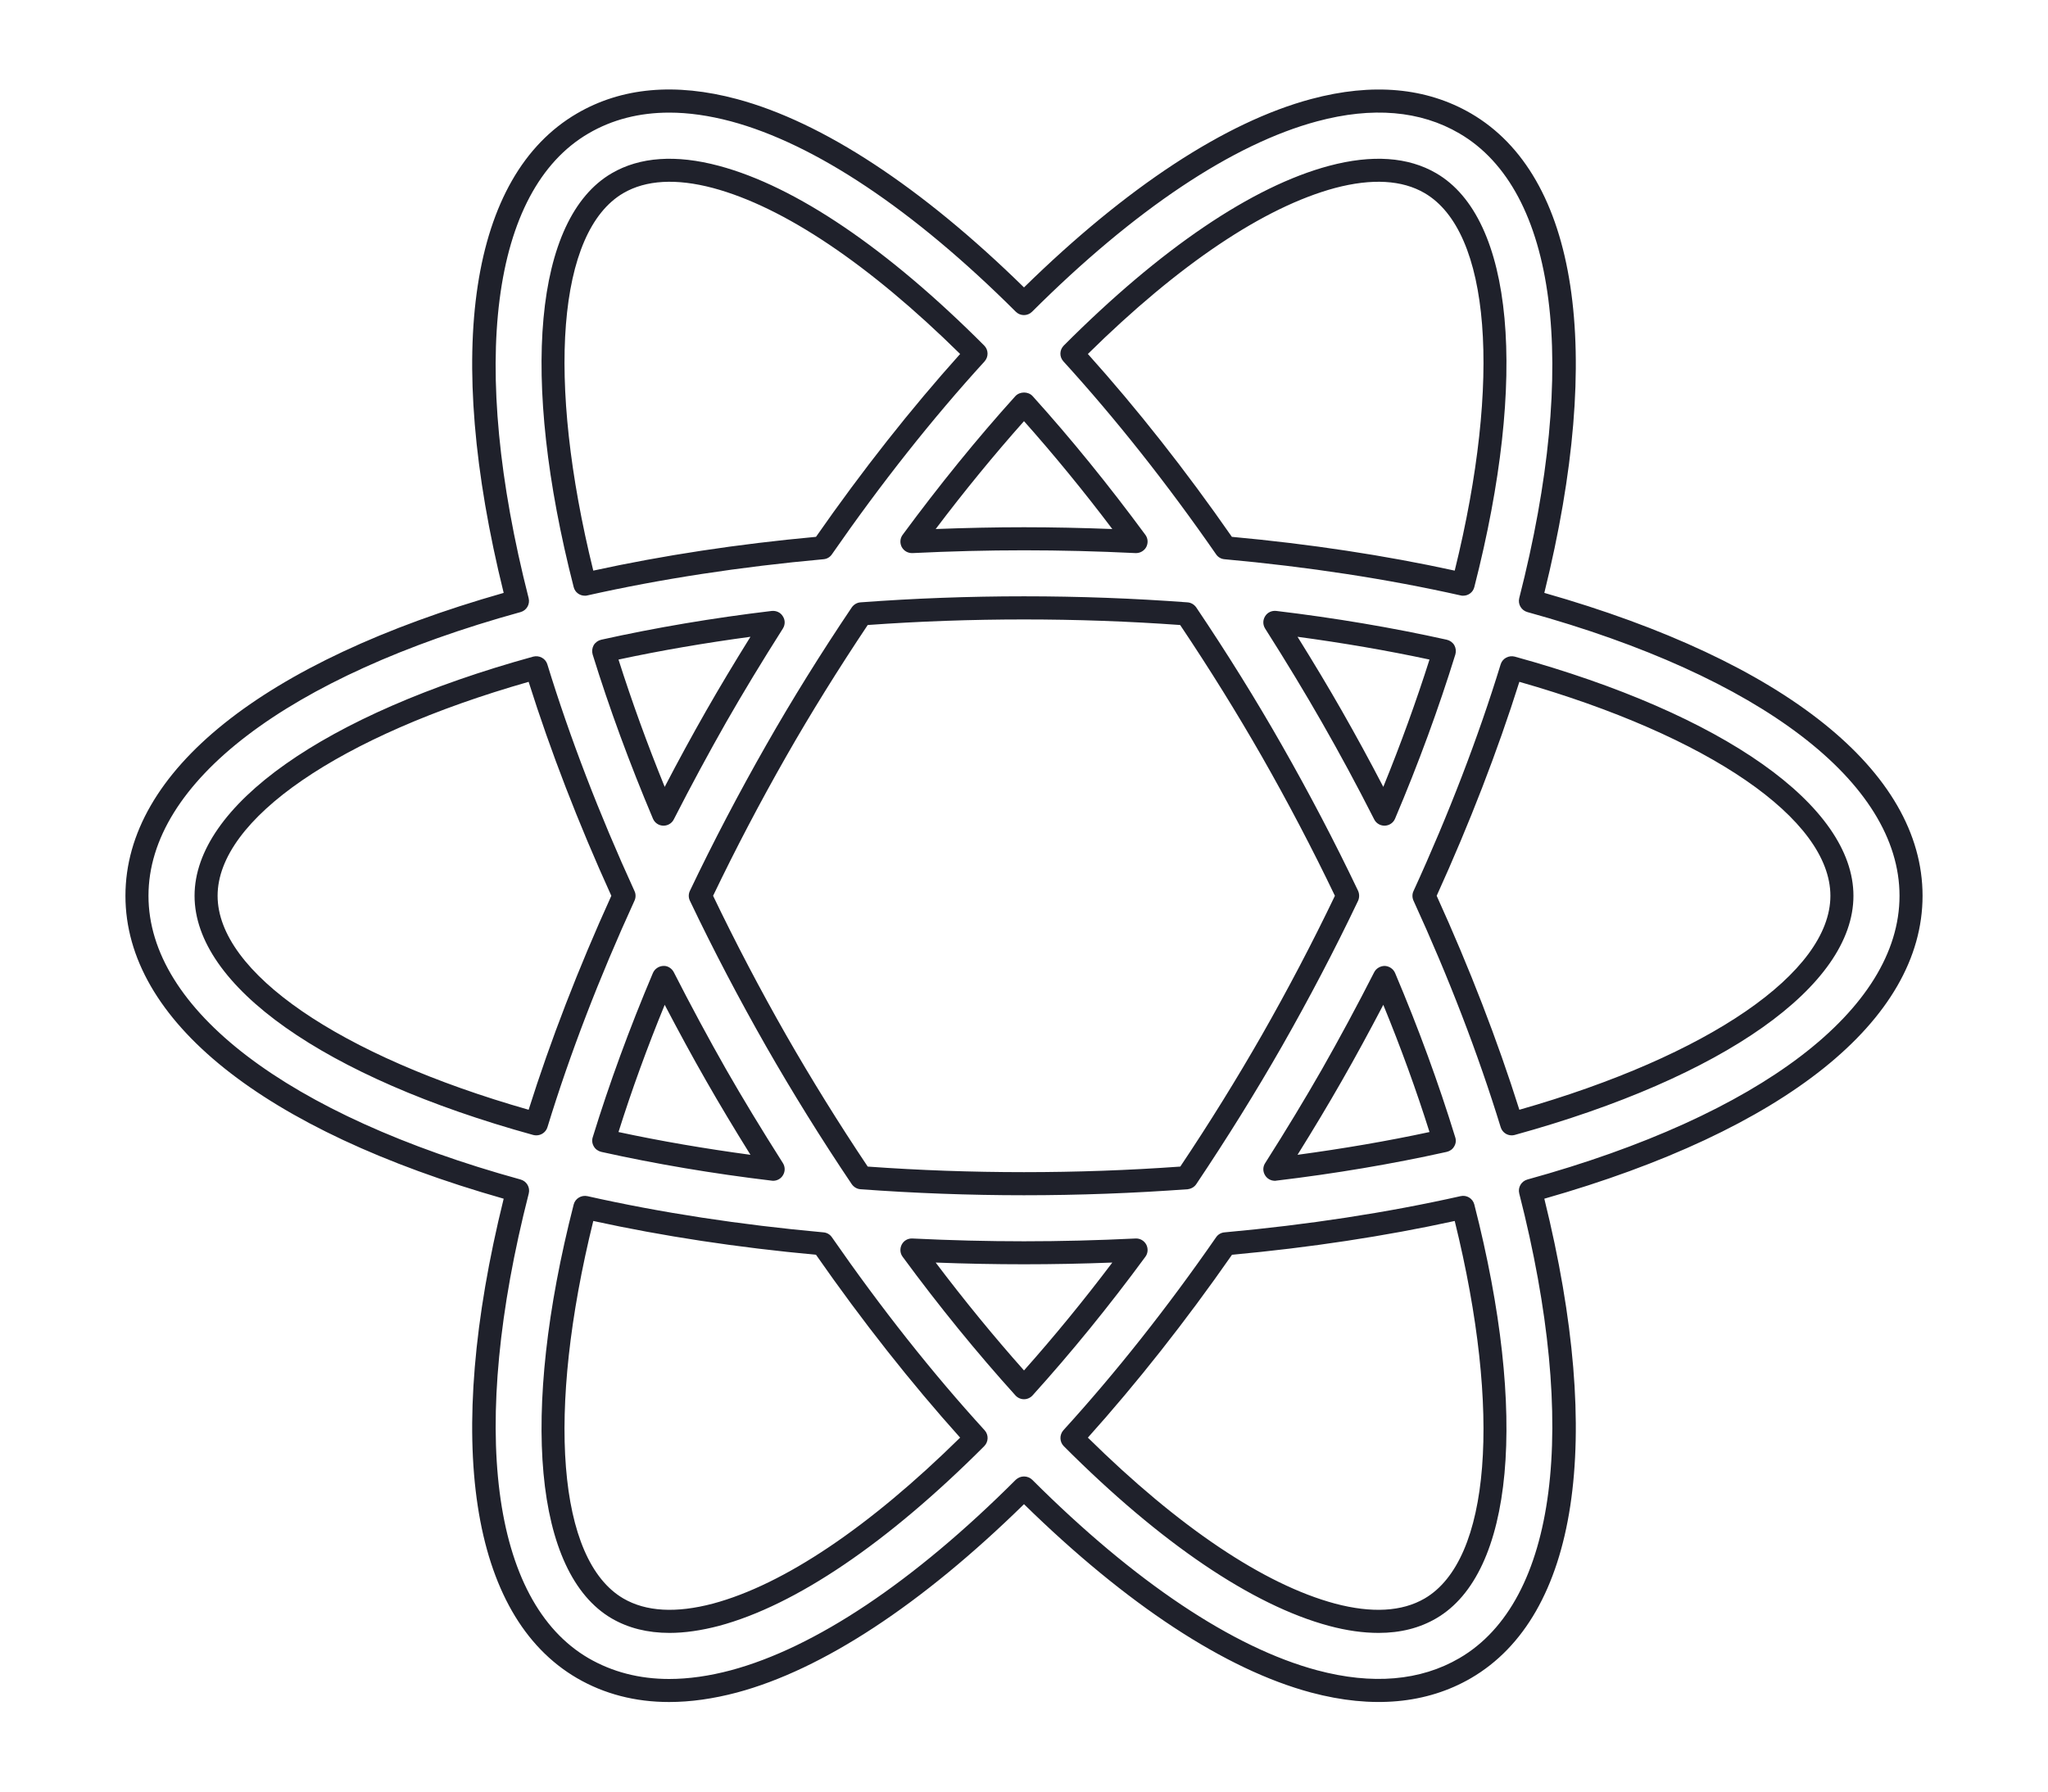
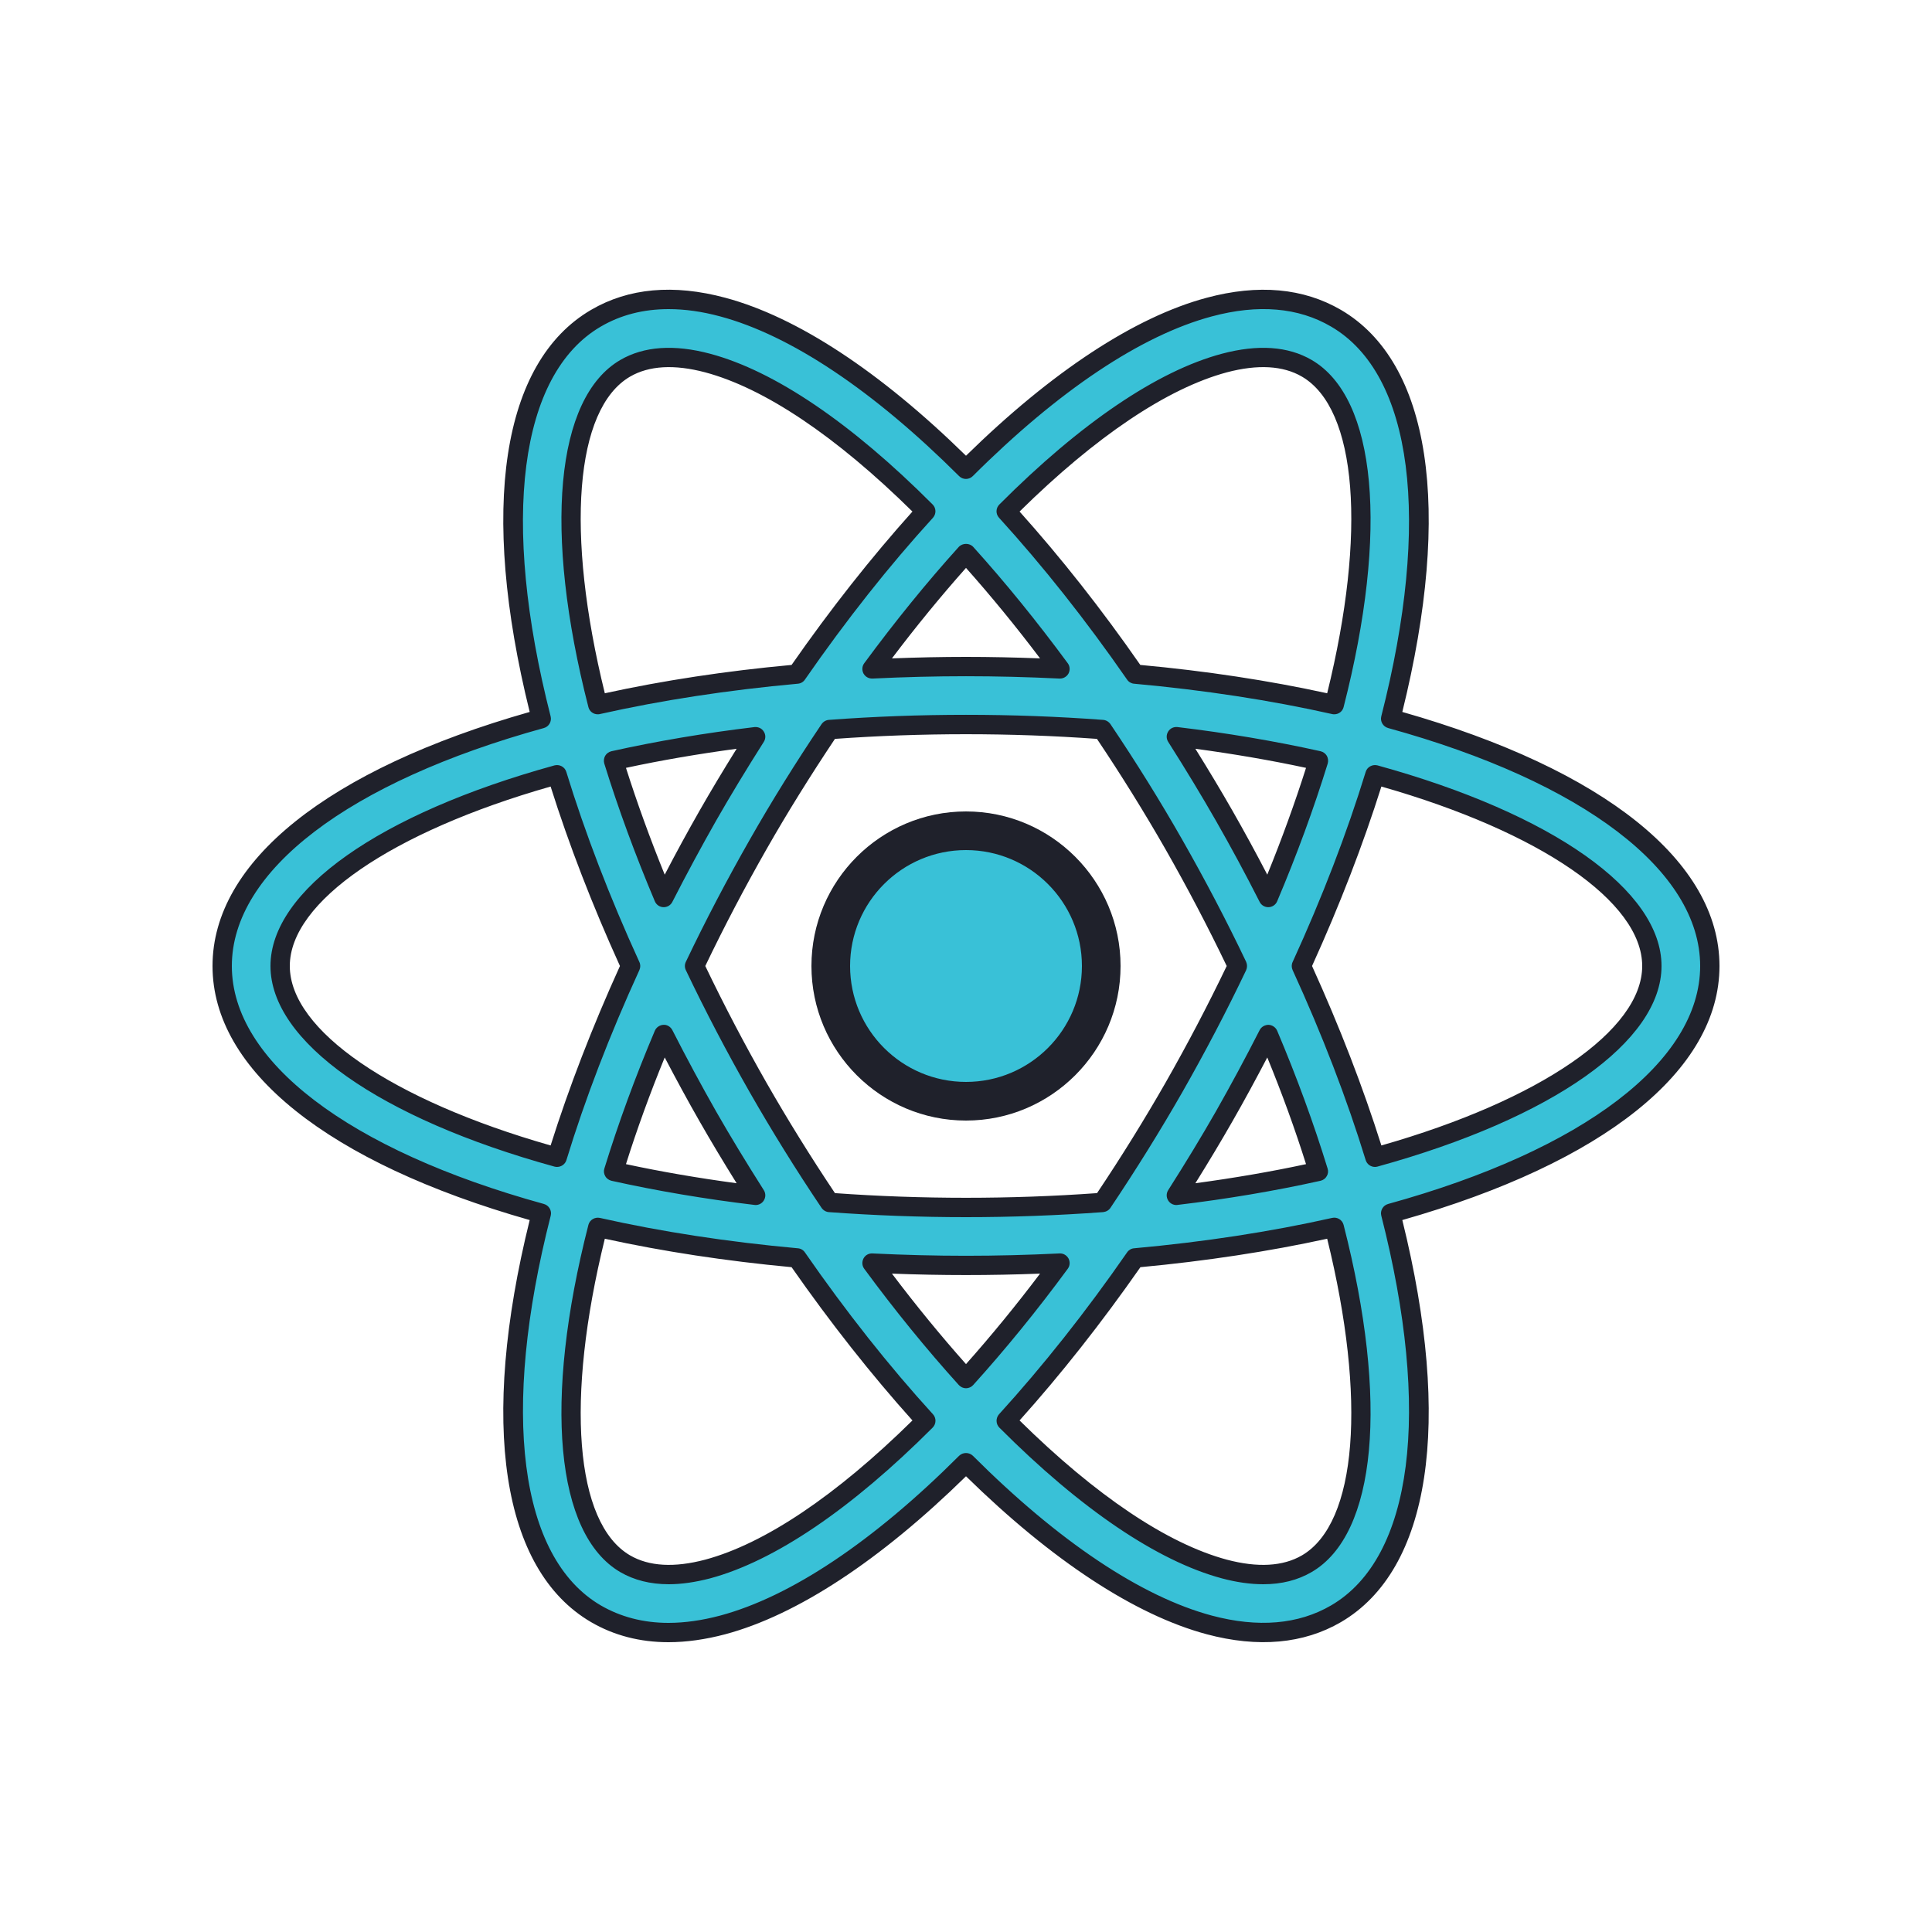
- <svg xmlns="http://www.w3.org/2000/svg" width="16" height="14" viewBox="0 0 16 14" fill="none">
-   <path d="M5.227 13.3C4.962 13.3 4.72 13.237 4.507 13.113C3.673 12.626 3.466 11.263 3.935 9.367C2.055 8.832 0.98 7.972 0.98 7C0.98 6.028 2.055 5.168 3.935 4.633C3.466 2.737 3.673 1.374 4.507 0.887C4.856 0.683 5.276 0.645 5.757 0.774C6.426 0.953 7.2 1.462 8 2.246C8.8 1.462 9.574 0.953 10.243 0.774C10.724 0.645 11.144 0.684 11.493 0.887C12.327 1.374 12.534 2.737 12.065 4.633C13.944 5.168 15.02 6.028 15.02 7C15.02 7.972 13.944 8.832 12.065 9.367C12.534 11.263 12.327 12.626 11.493 13.113C11.146 13.315 10.722 13.354 10.243 13.226C9.574 13.047 8.8 12.538 8 11.754C7.2 12.538 6.426 13.047 5.757 13.226C5.572 13.275 5.395 13.3 5.228 13.3C5.228 13.3 5.227 13.3 5.227 13.3ZM5.229 0.88C4.995 0.88 4.783 0.934 4.597 1.043C3.837 1.487 3.663 2.844 4.13 4.674C4.142 4.722 4.114 4.77 4.067 4.783C2.247 5.285 1.16 6.114 1.16 7C1.16 7.886 2.247 8.715 4.067 9.217C4.114 9.23 4.143 9.278 4.131 9.326C3.663 11.156 3.837 12.513 4.597 12.957C4.783 13.065 4.995 13.12 5.227 13.12C5.227 13.12 5.228 13.12 5.228 13.12C5.379 13.12 5.541 13.097 5.71 13.052C6.366 12.876 7.137 12.362 7.936 11.563C7.972 11.529 8.028 11.529 8.064 11.563C8.863 12.361 9.633 12.876 10.29 13.052C10.721 13.167 11.097 13.135 11.402 12.957C12.163 12.513 12.337 11.156 11.869 9.326C11.857 9.278 11.886 9.23 11.933 9.217C13.753 8.715 14.84 7.886 14.84 7C14.84 6.114 13.753 5.285 11.933 4.783C11.886 4.77 11.857 4.722 11.869 4.674C12.337 2.844 12.163 1.487 11.402 1.043C11.097 0.864 10.722 0.832 10.29 0.948C9.633 1.124 8.863 1.638 8.063 2.436C8.028 2.471 7.971 2.471 7.936 2.436C7.136 1.638 6.366 1.124 5.71 0.948C5.54 0.903 5.38 0.88 5.229 0.88ZM10.77 12.76C10.65 12.76 10.521 12.742 10.383 12.705C9.784 12.544 9.067 12.059 8.311 11.301C8.277 11.267 8.276 11.212 8.308 11.176C8.715 10.729 9.117 10.222 9.501 9.668C9.516 9.646 9.54 9.632 9.567 9.63C10.217 9.571 10.837 9.476 11.411 9.347C11.458 9.336 11.506 9.365 11.518 9.412C11.939 11.055 11.825 12.294 11.221 12.646C11.091 12.722 10.941 12.76 10.77 12.76ZM8.499 11.234C9.21 11.935 9.876 12.382 10.43 12.531C10.717 12.607 10.953 12.594 11.13 12.491C11.644 12.191 11.734 11.038 11.365 9.541C10.82 9.66 10.235 9.749 9.625 9.805C9.262 10.326 8.883 10.806 8.499 11.234ZM5.231 12.76C5.059 12.76 4.908 12.722 4.779 12.647C4.175 12.294 4.061 11.055 4.482 9.412C4.494 9.365 4.542 9.337 4.589 9.347C5.162 9.476 5.783 9.571 6.433 9.63C6.46 9.632 6.484 9.646 6.499 9.668C6.883 10.222 7.284 10.729 7.692 11.176C7.725 11.212 7.723 11.267 7.689 11.301C6.933 12.058 6.216 12.544 5.617 12.705C5.479 12.741 5.35 12.76 5.231 12.76ZM4.635 9.541C4.266 11.038 4.356 12.191 4.87 12.491C5.047 12.594 5.282 12.607 5.57 12.531C6.124 12.382 6.79 11.934 7.501 11.234C7.117 10.806 6.738 10.326 6.375 9.805C5.765 9.749 5.18 9.66 4.635 9.541ZM8 10.934C7.975 10.934 7.95 10.923 7.933 10.904C7.634 10.573 7.337 10.209 7.052 9.821C7.031 9.793 7.029 9.756 7.045 9.725C7.061 9.695 7.092 9.676 7.129 9.678C7.724 9.707 8.276 9.707 8.871 9.678C8.907 9.676 8.938 9.695 8.955 9.725C8.971 9.756 8.969 9.793 8.948 9.821C8.663 10.209 8.366 10.573 8.067 10.904C8.05 10.923 8.025 10.934 8 10.934ZM7.31 9.866C7.535 10.164 7.767 10.447 8 10.709C8.233 10.447 8.465 10.164 8.69 9.866C8.22 9.884 7.78 9.884 7.31 9.866ZM8 9.34C7.574 9.34 7.144 9.324 6.722 9.293C6.695 9.291 6.67 9.276 6.654 9.253C6.413 8.895 6.189 8.533 5.986 8.178C5.774 7.806 5.573 7.423 5.39 7.039C5.378 7.014 5.378 6.986 5.39 6.961C5.573 6.577 5.774 6.194 5.986 5.822C6.188 5.467 6.413 5.105 6.654 4.747C6.67 4.724 6.695 4.709 6.722 4.707C7.565 4.644 8.435 4.644 9.278 4.707C9.305 4.709 9.33 4.724 9.346 4.747C9.587 5.105 9.812 5.467 10.014 5.822C10.226 6.194 10.427 6.577 10.61 6.961C10.621 6.986 10.621 7.014 10.61 7.039C10.427 7.423 10.226 7.806 10.014 8.178C9.811 8.533 9.586 8.895 9.346 9.253C9.331 9.276 9.305 9.29 9.278 9.293C8.856 9.324 8.426 9.34 8 9.34ZM6.779 9.116C7.585 9.174 8.415 9.174 9.221 9.116C9.45 8.774 9.664 8.428 9.858 8.089C10.061 7.733 10.253 7.367 10.429 7C10.253 6.633 10.061 6.267 9.858 5.911C9.664 5.572 9.45 5.227 9.22 4.884C8.414 4.826 7.585 4.826 6.779 4.884C6.55 5.227 6.335 5.572 6.142 5.911C5.939 6.267 5.747 6.633 5.571 7C5.747 7.367 5.939 7.733 6.142 8.089C6.336 8.428 6.55 8.774 6.779 9.116ZM9.96 9.227C9.929 9.227 9.9 9.211 9.884 9.185C9.865 9.155 9.865 9.118 9.884 9.089C10.051 8.826 10.196 8.586 10.327 8.357C10.464 8.116 10.602 7.86 10.736 7.597C10.752 7.566 10.785 7.548 10.819 7.548C10.854 7.55 10.885 7.571 10.899 7.603C11.082 8.035 11.24 8.467 11.369 8.887C11.377 8.911 11.374 8.937 11.361 8.958C11.349 8.98 11.328 8.995 11.303 9.001C10.88 9.095 10.432 9.171 9.97 9.226C9.967 9.227 9.963 9.227 9.96 9.227ZM10.807 7.852C10.7 8.056 10.592 8.256 10.483 8.446C10.378 8.63 10.264 8.82 10.137 9.024C10.492 8.976 10.838 8.917 11.168 8.846C11.065 8.519 10.944 8.186 10.807 7.852ZM6.04 9.227C6.037 9.227 6.033 9.227 6.029 9.226C5.568 9.171 5.12 9.095 4.697 9.001C4.673 8.995 4.651 8.98 4.639 8.958C4.626 8.936 4.623 8.91 4.631 8.886C4.76 8.467 4.918 8.035 5.101 7.603C5.115 7.571 5.146 7.55 5.181 7.548C5.214 7.545 5.248 7.566 5.264 7.597C5.398 7.86 5.536 8.116 5.673 8.357C5.804 8.586 5.949 8.825 6.116 9.088C6.135 9.118 6.135 9.155 6.116 9.185C6.1 9.211 6.071 9.227 6.04 9.227ZM4.832 8.846C5.162 8.917 5.508 8.976 5.863 9.024C5.736 8.82 5.622 8.63 5.517 8.446C5.408 8.256 5.3 8.056 5.193 7.852C5.056 8.186 4.935 8.519 4.832 8.846ZM11.81 8.872C11.771 8.872 11.736 8.847 11.724 8.808C11.548 8.236 11.319 7.64 11.043 7.038C11.032 7.014 11.032 6.986 11.043 6.963C11.319 6.36 11.548 5.764 11.724 5.191C11.738 5.145 11.787 5.119 11.834 5.131C13.466 5.581 14.48 6.297 14.48 7C14.48 7.703 13.466 8.419 11.833 8.869C11.825 8.871 11.817 8.872 11.81 8.872ZM11.224 7C11.482 7.568 11.699 8.13 11.87 8.672C13.349 8.25 14.3 7.598 14.3 7C14.3 6.402 13.349 5.75 11.87 5.328C11.699 5.87 11.482 6.432 11.224 7ZM4.19 8.872C4.182 8.872 4.174 8.871 4.166 8.869C2.534 8.419 1.52 7.703 1.52 7C1.52 6.297 2.534 5.581 4.166 5.131C4.213 5.119 4.262 5.145 4.276 5.191C4.452 5.764 4.681 6.36 4.957 6.963C4.968 6.986 4.968 7.014 4.957 7.038C4.681 7.641 4.452 8.236 4.277 8.808C4.265 8.847 4.229 8.872 4.19 8.872ZM4.13 5.328C2.651 5.75 1.7 6.402 1.7 7C1.7 7.598 2.651 8.25 4.13 8.672C4.301 8.13 4.518 7.568 4.776 7C4.518 6.432 4.301 5.87 4.13 5.328ZM10.816 6.452C10.782 6.452 10.751 6.433 10.736 6.403C10.6 6.135 10.466 5.887 10.327 5.644C10.196 5.415 10.051 5.175 9.884 4.912C9.865 4.882 9.865 4.845 9.884 4.815C9.902 4.786 9.935 4.77 9.971 4.774C10.432 4.829 10.88 4.905 11.303 4.999C11.328 5.005 11.349 5.02 11.362 5.042C11.374 5.064 11.377 5.09 11.37 5.114C11.24 5.534 11.082 5.966 10.899 6.397C10.886 6.429 10.854 6.451 10.819 6.452C10.818 6.452 10.817 6.452 10.816 6.452ZM10.483 5.554C10.593 5.747 10.7 5.943 10.807 6.149C10.943 5.815 11.064 5.481 11.168 5.154C10.837 5.083 10.492 5.024 10.137 4.976C10.264 5.18 10.378 5.37 10.483 5.554ZM5.184 6.452C5.183 6.452 5.182 6.452 5.181 6.452C5.146 6.451 5.115 6.43 5.101 6.397C4.919 5.966 4.76 5.534 4.63 5.114C4.623 5.09 4.626 5.064 4.638 5.042C4.651 5.02 4.672 5.005 4.697 4.999C5.12 4.905 5.568 4.829 6.03 4.774C6.065 4.771 6.098 4.786 6.116 4.816C6.135 4.845 6.135 4.882 6.116 4.912C5.949 5.175 5.804 5.415 5.673 5.644C5.535 5.887 5.401 6.135 5.264 6.403C5.249 6.433 5.218 6.452 5.184 6.452ZM4.832 5.154C4.936 5.481 5.057 5.815 5.193 6.149C5.3 5.943 5.407 5.747 5.517 5.554C5.622 5.37 5.736 5.18 5.863 4.976C5.508 5.024 5.162 5.083 4.832 5.154ZM11.431 4.655C11.425 4.655 11.418 4.655 11.412 4.653C10.838 4.524 10.217 4.429 9.567 4.37C9.54 4.368 9.516 4.354 9.501 4.332C9.117 3.778 8.715 3.271 8.308 2.824C8.275 2.788 8.277 2.734 8.311 2.7C9.067 1.942 9.784 1.456 10.383 1.296C10.72 1.206 11.002 1.226 11.221 1.354C11.825 1.706 11.939 2.946 11.518 4.588C11.508 4.628 11.472 4.655 11.431 4.655ZM9.624 4.195C10.235 4.251 10.82 4.34 11.365 4.459C11.734 2.962 11.644 1.809 11.13 1.509C10.954 1.406 10.718 1.393 10.43 1.469C9.876 1.618 9.21 2.065 8.499 2.766C8.883 3.194 9.262 3.674 9.624 4.195ZM4.569 4.655C4.528 4.655 4.492 4.628 4.482 4.588C4.061 2.946 4.175 1.706 4.779 1.354C4.998 1.226 5.281 1.206 5.617 1.296C6.216 1.456 6.933 1.942 7.689 2.7C7.723 2.734 7.724 2.788 7.692 2.824C7.284 3.271 6.883 3.778 6.499 4.332C6.484 4.354 6.46 4.368 6.433 4.37C5.783 4.429 5.162 4.524 4.588 4.653C4.582 4.655 4.575 4.655 4.569 4.655ZM4.87 1.509C4.356 1.809 4.266 2.962 4.635 4.459C5.18 4.34 5.765 4.251 6.375 4.195C6.738 3.674 7.117 3.194 7.501 2.766C6.79 2.065 6.123 1.617 5.57 1.469C5.283 1.393 5.047 1.406 4.87 1.509ZM8.876 4.322C8.874 4.322 8.873 4.322 8.871 4.322C8.276 4.293 7.724 4.293 7.129 4.322C7.092 4.323 7.062 4.305 7.045 4.275C7.029 4.244 7.031 4.207 7.052 4.179C7.338 3.791 7.634 3.426 7.933 3.095C7.968 3.058 8.033 3.058 8.067 3.095C8.366 3.426 8.662 3.791 8.948 4.179C8.969 4.207 8.971 4.244 8.955 4.275C8.939 4.304 8.908 4.322 8.876 4.322ZM8 4.12C8.224 4.12 8.455 4.125 8.69 4.134C8.465 3.836 8.233 3.553 8 3.291C7.767 3.553 7.535 3.836 7.31 4.134C7.545 4.125 7.776 4.12 8 4.12Z" fill="#1F212B" />
+ <svg xmlns="http://www.w3.org/2000/svg" width="18" height="18" viewBox="0 0 18 18" fill="none">
+   <path d="M9 10.26C9.696 10.26 10.26 9.696 10.26 9C10.26 8.304 9.696 7.74 9 7.74C8.304 7.74 7.74 8.304 7.74 9C7.74 9.696 8.304 10.26 9 10.26Z" fill="#39C1D7" />
+   <path d="M9 10.44C8.206 10.44 7.56 9.794 7.56 9C7.56 8.206 8.206 7.56 9 7.56C9.794 7.56 10.44 8.206 10.44 9C10.44 9.794 9.794 10.44 9 10.44ZM9 7.92C8.404 7.92 7.92 8.404 7.92 9C7.92 9.596 8.404 10.08 9 10.08C9.596 10.08 10.08 9.596 10.08 9C10.08 8.404 9.596 7.92 9 7.92Z" fill="#1F212B" />
+   <path d="M15.93 9C15.93 8.032 14.764 7.195 12.957 6.696C13.421 4.879 13.278 3.45 12.448 2.965C12.12 2.774 11.723 2.739 11.267 2.861C10.579 3.045 9.792 3.583 9 4.373C8.208 3.583 7.42 3.045 6.733 2.861C6.277 2.739 5.88 2.774 5.552 2.965C4.721 3.45 4.578 4.879 5.043 6.696C3.235 7.195 2.07 8.032 2.07 9C2.07 9.968 3.235 10.805 5.043 11.304C4.578 13.121 4.721 14.55 5.552 15.035C5.752 15.152 5.978 15.211 6.228 15.21C6.387 15.21 6.556 15.187 6.733 15.139C7.42 14.955 8.208 14.418 9 13.627C9.792 14.418 10.579 14.955 11.267 15.139C11.444 15.187 11.613 15.21 11.772 15.21C12.021 15.21 12.248 15.152 12.448 15.035C13.278 14.55 13.421 13.121 12.957 11.304C14.764 10.805 15.93 9.968 15.93 9ZM11.406 3.382C11.537 3.348 11.658 3.33 11.769 3.33C11.924 3.33 12.06 3.364 12.175 3.431C12.732 3.756 12.845 4.947 12.431 6.565C11.86 6.437 11.237 6.34 10.575 6.28C10.186 5.72 9.782 5.21 9.374 4.763C10.098 4.038 10.807 3.543 11.406 3.382ZM10.936 10.134C10.723 10.506 10.5 10.862 10.271 11.203C9.864 11.233 9.44 11.25 9 11.25C8.56 11.25 8.135 11.233 7.729 11.203C7.5 10.862 7.276 10.506 7.064 10.134C6.845 9.749 6.648 9.371 6.471 9C6.648 8.63 6.845 8.251 7.064 7.866C7.277 7.494 7.5 7.138 7.729 6.797C8.136 6.767 8.56 6.75 9 6.75C9.44 6.75 9.864 6.767 10.271 6.797C10.5 7.138 10.723 7.494 10.936 7.866C11.155 8.251 11.352 8.63 11.528 9C11.352 9.371 11.155 9.749 10.936 10.134ZM11.816 9.638C12.003 10.081 12.158 10.508 12.283 10.913C11.874 11.004 11.432 11.08 10.96 11.137C11.111 10.898 11.26 10.654 11.405 10.401C11.551 10.146 11.687 9.891 11.816 9.638ZM9 12.844C8.705 12.519 8.411 12.158 8.124 11.768C8.411 11.782 8.702 11.79 9 11.79C9.297 11.79 9.589 11.782 9.875 11.768C9.588 12.158 9.294 12.518 9 12.844ZM7.04 11.137C6.568 11.08 6.126 11.004 5.716 10.913C5.842 10.508 5.996 10.081 6.184 9.638C6.313 9.891 6.449 10.146 6.595 10.401C6.739 10.654 6.888 10.898 7.04 11.137ZM6.184 8.362C5.997 7.919 5.842 7.492 5.716 7.087C6.126 6.996 6.568 6.92 7.04 6.863C6.889 7.102 6.739 7.346 6.595 7.599C6.449 7.854 6.313 8.109 6.184 8.362ZM9 5.156C9.294 5.482 9.588 5.842 9.875 6.232C9.589 6.218 9.297 6.21 9 6.21C8.702 6.21 8.411 6.218 8.124 6.232C8.411 5.842 8.705 5.482 9 5.156ZM11.405 7.599C11.26 7.346 11.111 7.102 10.96 6.863C11.432 6.92 11.874 6.996 12.283 7.087C12.158 7.493 12.003 7.919 11.816 8.362C11.687 8.109 11.551 7.854 11.405 7.599ZM5.824 3.431C5.94 3.364 6.076 3.33 6.231 3.33C6.342 3.33 6.463 3.348 6.593 3.382C7.193 3.543 7.902 4.038 8.625 4.763C8.218 5.21 7.814 5.72 7.425 6.28C6.763 6.34 6.14 6.437 5.569 6.565C5.154 4.947 5.268 3.756 5.824 3.431ZM2.61 9C2.61 8.353 3.582 7.661 5.19 7.218C5.365 7.786 5.593 8.385 5.875 9C5.593 9.615 5.365 10.214 5.19 10.782C3.582 10.339 2.61 9.647 2.61 9ZM6.593 14.618C6.281 14.701 6.023 14.684 5.824 14.569C5.268 14.244 5.154 13.053 5.569 11.435C6.14 11.563 6.763 11.66 7.425 11.72C7.814 12.28 8.218 12.79 8.625 13.237C7.902 13.962 7.193 14.457 6.593 14.618ZM12.175 14.569C11.977 14.685 11.718 14.701 11.406 14.618C10.807 14.457 10.098 13.962 9.374 13.237C9.782 12.79 10.186 12.28 10.575 11.72C11.237 11.66 11.86 11.563 12.431 11.435C12.845 13.053 12.732 14.244 12.175 14.569ZM12.809 10.782C12.635 10.214 12.406 9.615 12.124 9C12.406 8.385 12.635 7.786 12.809 7.218C14.418 7.661 15.39 8.353 15.39 9C15.39 9.647 14.418 10.339 12.809 10.782Z" fill="#39C1D7" />
+   <path d="M6.227 15.3C5.962 15.3 5.72 15.237 5.507 15.113C4.673 14.626 4.466 13.263 4.935 11.367C3.055 10.832 1.98 9.972 1.98 9C1.98 8.028 3.055 7.168 4.935 6.633C4.466 4.737 4.673 3.374 5.507 2.887C5.856 2.683 6.276 2.645 6.757 2.774C7.426 2.953 8.2 3.462 9 4.246C9.8 3.462 10.574 2.953 11.243 2.774C11.724 2.645 12.144 2.684 12.493 2.887C13.327 3.374 13.534 4.737 13.065 6.633C14.944 7.168 16.02 8.028 16.02 9C16.02 9.972 14.944 10.832 13.065 11.367C13.534 13.263 13.327 14.626 12.493 15.113C12.146 15.315 11.722 15.354 11.243 15.226C10.574 15.047 9.8 14.538 9 13.754C8.2 14.538 7.426 15.047 6.757 15.226C6.572 15.275 6.395 15.3 6.228 15.3C6.228 15.3 6.227 15.3 6.227 15.3ZM6.229 2.88C5.995 2.88 5.783 2.934 5.597 3.043C4.837 3.487 4.663 4.844 5.13 6.674C5.142 6.722 5.114 6.77 5.067 6.783C3.247 7.285 2.16 8.114 2.16 9C2.16 9.886 3.247 10.715 5.067 11.217C5.114 11.23 5.143 11.278 5.131 11.326C4.663 13.156 4.837 14.513 5.597 14.957C5.783 15.065 5.995 15.12 6.227 15.12C6.227 15.12 6.228 15.12 6.228 15.12C6.379 15.12 6.541 15.097 6.71 15.052C7.366 14.876 8.137 14.362 8.936 13.563C8.972 13.529 9.028 13.529 9.064 13.563C9.863 14.361 10.633 14.876 11.29 15.052C11.721 15.167 12.097 15.135 12.402 14.957C13.163 14.513 13.337 13.156 12.869 11.326C12.857 11.278 12.886 11.23 12.933 11.217C14.753 10.715 15.84 9.886 15.84 9C15.84 8.114 14.753 7.285 12.933 6.783C12.886 6.77 12.857 6.722 12.869 6.674C13.337 4.844 13.163 3.487 12.402 3.043C12.097 2.864 11.722 2.832 11.29 2.948C10.633 3.124 9.863 3.638 9.063 4.436C9.028 4.471 8.971 4.471 8.936 4.436C8.136 3.638 7.366 3.124 6.71 2.948C6.54 2.902 6.38 2.88 6.229 2.88ZM11.77 14.76C11.65 14.76 11.521 14.742 11.383 14.705C10.784 14.544 10.067 14.059 9.311 13.301C9.277 13.267 9.276 13.212 9.308 13.176C9.715 12.729 10.117 12.222 10.501 11.668C10.516 11.646 10.54 11.632 10.566 11.63C11.217 11.571 11.837 11.476 12.411 11.347C12.458 11.336 12.506 11.365 12.518 11.412C12.939 13.055 12.825 14.294 12.221 14.646C12.091 14.722 11.941 14.76 11.77 14.76ZM9.499 13.234C10.21 13.935 10.876 14.382 11.43 14.531C11.717 14.607 11.953 14.594 12.13 14.491C12.644 14.191 12.734 13.038 12.365 11.541C11.82 11.66 11.235 11.749 10.625 11.806C10.262 12.326 9.883 12.806 9.499 13.234ZM6.231 14.76C6.059 14.76 5.908 14.722 5.779 14.647C5.175 14.294 5.061 13.055 5.482 11.412C5.494 11.365 5.542 11.337 5.589 11.347C6.162 11.476 6.783 11.571 7.433 11.63C7.46 11.632 7.484 11.646 7.499 11.668C7.883 12.222 8.284 12.729 8.692 13.176C8.725 13.212 8.723 13.267 8.689 13.301C7.933 14.058 7.216 14.544 6.617 14.705C6.479 14.741 6.35 14.76 6.231 14.76ZM5.635 11.541C5.266 13.038 5.356 14.191 5.87 14.491C6.047 14.594 6.282 14.607 6.57 14.531C7.124 14.382 7.79 13.934 8.501 13.234C8.117 12.806 7.738 12.326 7.375 11.806C6.765 11.749 6.18 11.66 5.635 11.541ZM9 12.934C8.975 12.934 8.95 12.923 8.933 12.904C8.634 12.573 8.337 12.209 8.052 11.821C8.031 11.793 8.029 11.756 8.045 11.725C8.061 11.695 8.092 11.676 8.129 11.678C8.724 11.707 9.276 11.707 9.871 11.678C9.907 11.676 9.938 11.695 9.955 11.725C9.971 11.756 9.969 11.793 9.948 11.821C9.663 12.209 9.366 12.573 9.067 12.904C9.05 12.923 9.025 12.934 9 12.934ZM8.31 11.866C8.535 12.164 8.767 12.447 9 12.709C9.233 12.447 9.465 12.164 9.69 11.866C9.22 11.884 8.78 11.884 8.31 11.866ZM9 11.34C8.574 11.34 8.144 11.324 7.722 11.293C7.695 11.291 7.67 11.276 7.654 11.253C7.413 10.895 7.189 10.533 6.986 10.178C6.774 9.806 6.573 9.423 6.39 9.039C6.378 9.014 6.378 8.986 6.39 8.961C6.573 8.577 6.774 8.194 6.986 7.822C7.188 7.467 7.413 7.105 7.654 6.747C7.67 6.724 7.695 6.709 7.722 6.707C8.565 6.644 9.435 6.644 10.278 6.707C10.305 6.709 10.33 6.724 10.346 6.747C10.587 7.105 10.812 7.467 11.014 7.822C11.226 8.194 11.427 8.577 11.61 8.961C11.621 8.986 11.621 9.014 11.61 9.039C11.427 9.423 11.226 9.806 11.014 10.178C10.811 10.533 10.586 10.895 10.346 11.253C10.331 11.276 10.305 11.29 10.278 11.293C9.856 11.324 9.426 11.34 9 11.34ZM7.779 11.116C8.585 11.174 9.415 11.174 10.221 11.116C10.45 10.774 10.664 10.428 10.858 10.089C11.061 9.733 11.253 9.367 11.429 9C11.253 8.633 11.061 8.267 10.858 7.911C10.664 7.572 10.45 7.227 10.22 6.884C9.414 6.826 8.585 6.826 7.779 6.884C7.55 7.227 7.335 7.572 7.142 7.911C6.939 8.267 6.747 8.633 6.571 9C6.747 9.367 6.939 9.733 7.142 10.089C7.336 10.428 7.55 10.774 7.779 11.116ZM10.96 11.227C10.929 11.227 10.9 11.211 10.884 11.185C10.865 11.155 10.865 11.118 10.884 11.088C11.051 10.826 11.196 10.586 11.327 10.357C11.464 10.116 11.602 9.86 11.736 9.597C11.752 9.566 11.785 9.548 11.819 9.548C11.854 9.55 11.885 9.571 11.899 9.603C12.082 10.035 12.24 10.467 12.369 10.887C12.377 10.911 12.374 10.937 12.361 10.958C12.349 10.98 12.328 10.995 12.303 11.001C11.88 11.095 11.432 11.171 10.97 11.226C10.967 11.227 10.963 11.227 10.96 11.227ZM11.807 9.852C11.7 10.056 11.592 10.256 11.483 10.446C11.378 10.63 11.264 10.82 11.137 11.024C11.492 10.976 11.838 10.917 12.168 10.846C12.065 10.519 11.944 10.186 11.807 9.852ZM7.04 11.227C7.037 11.227 7.033 11.227 7.029 11.226C6.568 11.171 6.12 11.095 5.697 11.001C5.673 10.995 5.651 10.98 5.639 10.958C5.626 10.936 5.623 10.91 5.631 10.886C5.76 10.467 5.918 10.035 6.101 9.603C6.115 9.571 6.146 9.55 6.181 9.548C6.214 9.545 6.248 9.566 6.264 9.597C6.398 9.86 6.536 10.116 6.673 10.357C6.804 10.586 6.949 10.825 7.116 11.088C7.135 11.118 7.135 11.155 7.116 11.185C7.1 11.211 7.071 11.227 7.04 11.227ZM5.832 10.846C6.162 10.917 6.508 10.976 6.863 11.024C6.736 10.82 6.622 10.63 6.517 10.446C6.408 10.256 6.3 10.056 6.193 9.852C6.056 10.186 5.935 10.519 5.832 10.846ZM12.81 10.872C12.771 10.872 12.736 10.847 12.724 10.809C12.548 10.236 12.319 9.64 12.043 9.038C12.032 9.014 12.032 8.986 12.043 8.963C12.319 8.36 12.548 7.764 12.724 7.191C12.738 7.145 12.787 7.119 12.834 7.131C14.466 7.581 15.48 8.297 15.48 9C15.48 9.703 14.466 10.419 12.833 10.869C12.825 10.871 12.817 10.872 12.81 10.872ZM12.224 9C12.482 9.568 12.699 10.13 12.87 10.672C14.349 10.25 15.3 9.598 15.3 9C15.3 8.402 14.349 7.75 12.87 7.328C12.699 7.87 12.482 8.432 12.224 9ZM5.19 10.872C5.182 10.872 5.174 10.871 5.166 10.869C3.534 10.419 2.52 9.703 2.52 9C2.52 8.297 3.534 7.581 5.166 7.131C5.213 7.119 5.262 7.145 5.276 7.191C5.452 7.764 5.681 8.36 5.957 8.963C5.968 8.986 5.968 9.014 5.957 9.038C5.681 9.641 5.452 10.236 5.277 10.809C5.265 10.847 5.229 10.872 5.19 10.872ZM5.13 7.328C3.651 7.75 2.7 8.402 2.7 9C2.7 9.598 3.651 10.25 5.13 10.672C5.301 10.13 5.518 9.568 5.776 9C5.518 8.432 5.301 7.87 5.13 7.328ZM11.816 8.452C11.782 8.452 11.751 8.433 11.736 8.403C11.6 8.135 11.466 7.887 11.327 7.644C11.196 7.415 11.051 7.175 10.884 6.912C10.865 6.882 10.865 6.845 10.884 6.815C10.902 6.786 10.935 6.77 10.971 6.774C11.432 6.829 11.88 6.905 12.303 6.999C12.328 7.005 12.349 7.02 12.362 7.042C12.374 7.064 12.377 7.09 12.37 7.114C12.24 7.534 12.082 7.966 11.899 8.397C11.886 8.429 11.854 8.451 11.819 8.452C11.818 8.452 11.817 8.452 11.816 8.452ZM11.483 7.554C11.593 7.747 11.7 7.943 11.807 8.149C11.943 7.815 12.064 7.481 12.168 7.154C11.837 7.083 11.492 7.024 11.137 6.976C11.264 7.18 11.378 7.37 11.483 7.554ZM6.184 8.452C6.183 8.452 6.182 8.452 6.181 8.452C6.146 8.451 6.115 8.43 6.101 8.397C5.919 7.966 5.76 7.534 5.63 7.114C5.623 7.09 5.626 7.064 5.638 7.042C5.651 7.02 5.672 7.005 5.697 6.999C6.12 6.905 6.568 6.829 7.03 6.774C7.065 6.771 7.098 6.786 7.116 6.816C7.135 6.845 7.135 6.882 7.116 6.912C6.949 7.175 6.804 7.415 6.673 7.644C6.535 7.887 6.401 8.135 6.264 8.403C6.249 8.433 6.218 8.452 6.184 8.452ZM5.832 7.154C5.936 7.481 6.057 7.815 6.193 8.149C6.3 7.943 6.407 7.747 6.517 7.554C6.622 7.37 6.736 7.18 6.863 6.976C6.508 7.024 6.162 7.083 5.832 7.154ZM12.431 6.655C12.425 6.655 12.418 6.655 12.412 6.653C11.838 6.524 11.217 6.429 10.566 6.37C10.54 6.368 10.516 6.354 10.501 6.332C10.117 5.778 9.715 5.271 9.308 4.824C9.275 4.788 9.277 4.734 9.311 4.7C10.067 3.942 10.784 3.456 11.383 3.296C11.72 3.206 12.002 3.226 12.221 3.354C12.825 3.706 12.939 4.946 12.518 6.588C12.508 6.628 12.472 6.655 12.431 6.655ZM10.624 6.195C11.235 6.251 11.82 6.34 12.365 6.459C12.734 4.962 12.644 3.809 12.13 3.509C11.954 3.406 11.718 3.393 11.43 3.469C10.876 3.618 10.21 4.065 9.499 4.766C9.883 5.194 10.262 5.674 10.624 6.195ZM5.569 6.655C5.528 6.655 5.492 6.628 5.482 6.588C5.061 4.946 5.175 3.706 5.779 3.354C5.998 3.226 6.281 3.206 6.617 3.296C7.216 3.456 7.933 3.942 8.689 4.7C8.723 4.734 8.724 4.788 8.692 4.824C8.284 5.271 7.883 5.778 7.499 6.332C7.484 6.354 7.46 6.368 7.433 6.37C6.783 6.429 6.162 6.524 5.588 6.653C5.582 6.655 5.575 6.655 5.569 6.655ZM5.87 3.509C5.356 3.809 5.266 4.962 5.635 6.459C6.18 6.34 6.765 6.251 7.375 6.195C7.738 5.674 8.117 5.194 8.501 4.766C7.79 4.065 7.123 3.617 6.57 3.469C6.283 3.393 6.047 3.406 5.87 3.509ZM9.876 6.322C9.874 6.322 9.873 6.322 9.871 6.322C9.276 6.293 8.724 6.293 8.129 6.322C8.092 6.323 8.062 6.305 8.045 6.275C8.029 6.244 8.031 6.207 8.052 6.179C8.338 5.791 8.634 5.426 8.933 5.095C8.968 5.058 9.033 5.058 9.067 5.095C9.366 5.426 9.662 5.791 9.948 6.179C9.969 6.207 9.971 6.244 9.955 6.275C9.939 6.304 9.908 6.322 9.876 6.322ZM9 6.12C9.224 6.12 9.455 6.125 9.69 6.134C9.465 5.836 9.233 5.553 9 5.291C8.767 5.553 8.535 5.836 8.31 6.134C8.545 6.125 8.776 6.12 9 6.12Z" fill="#1F212B" />
</svg>
